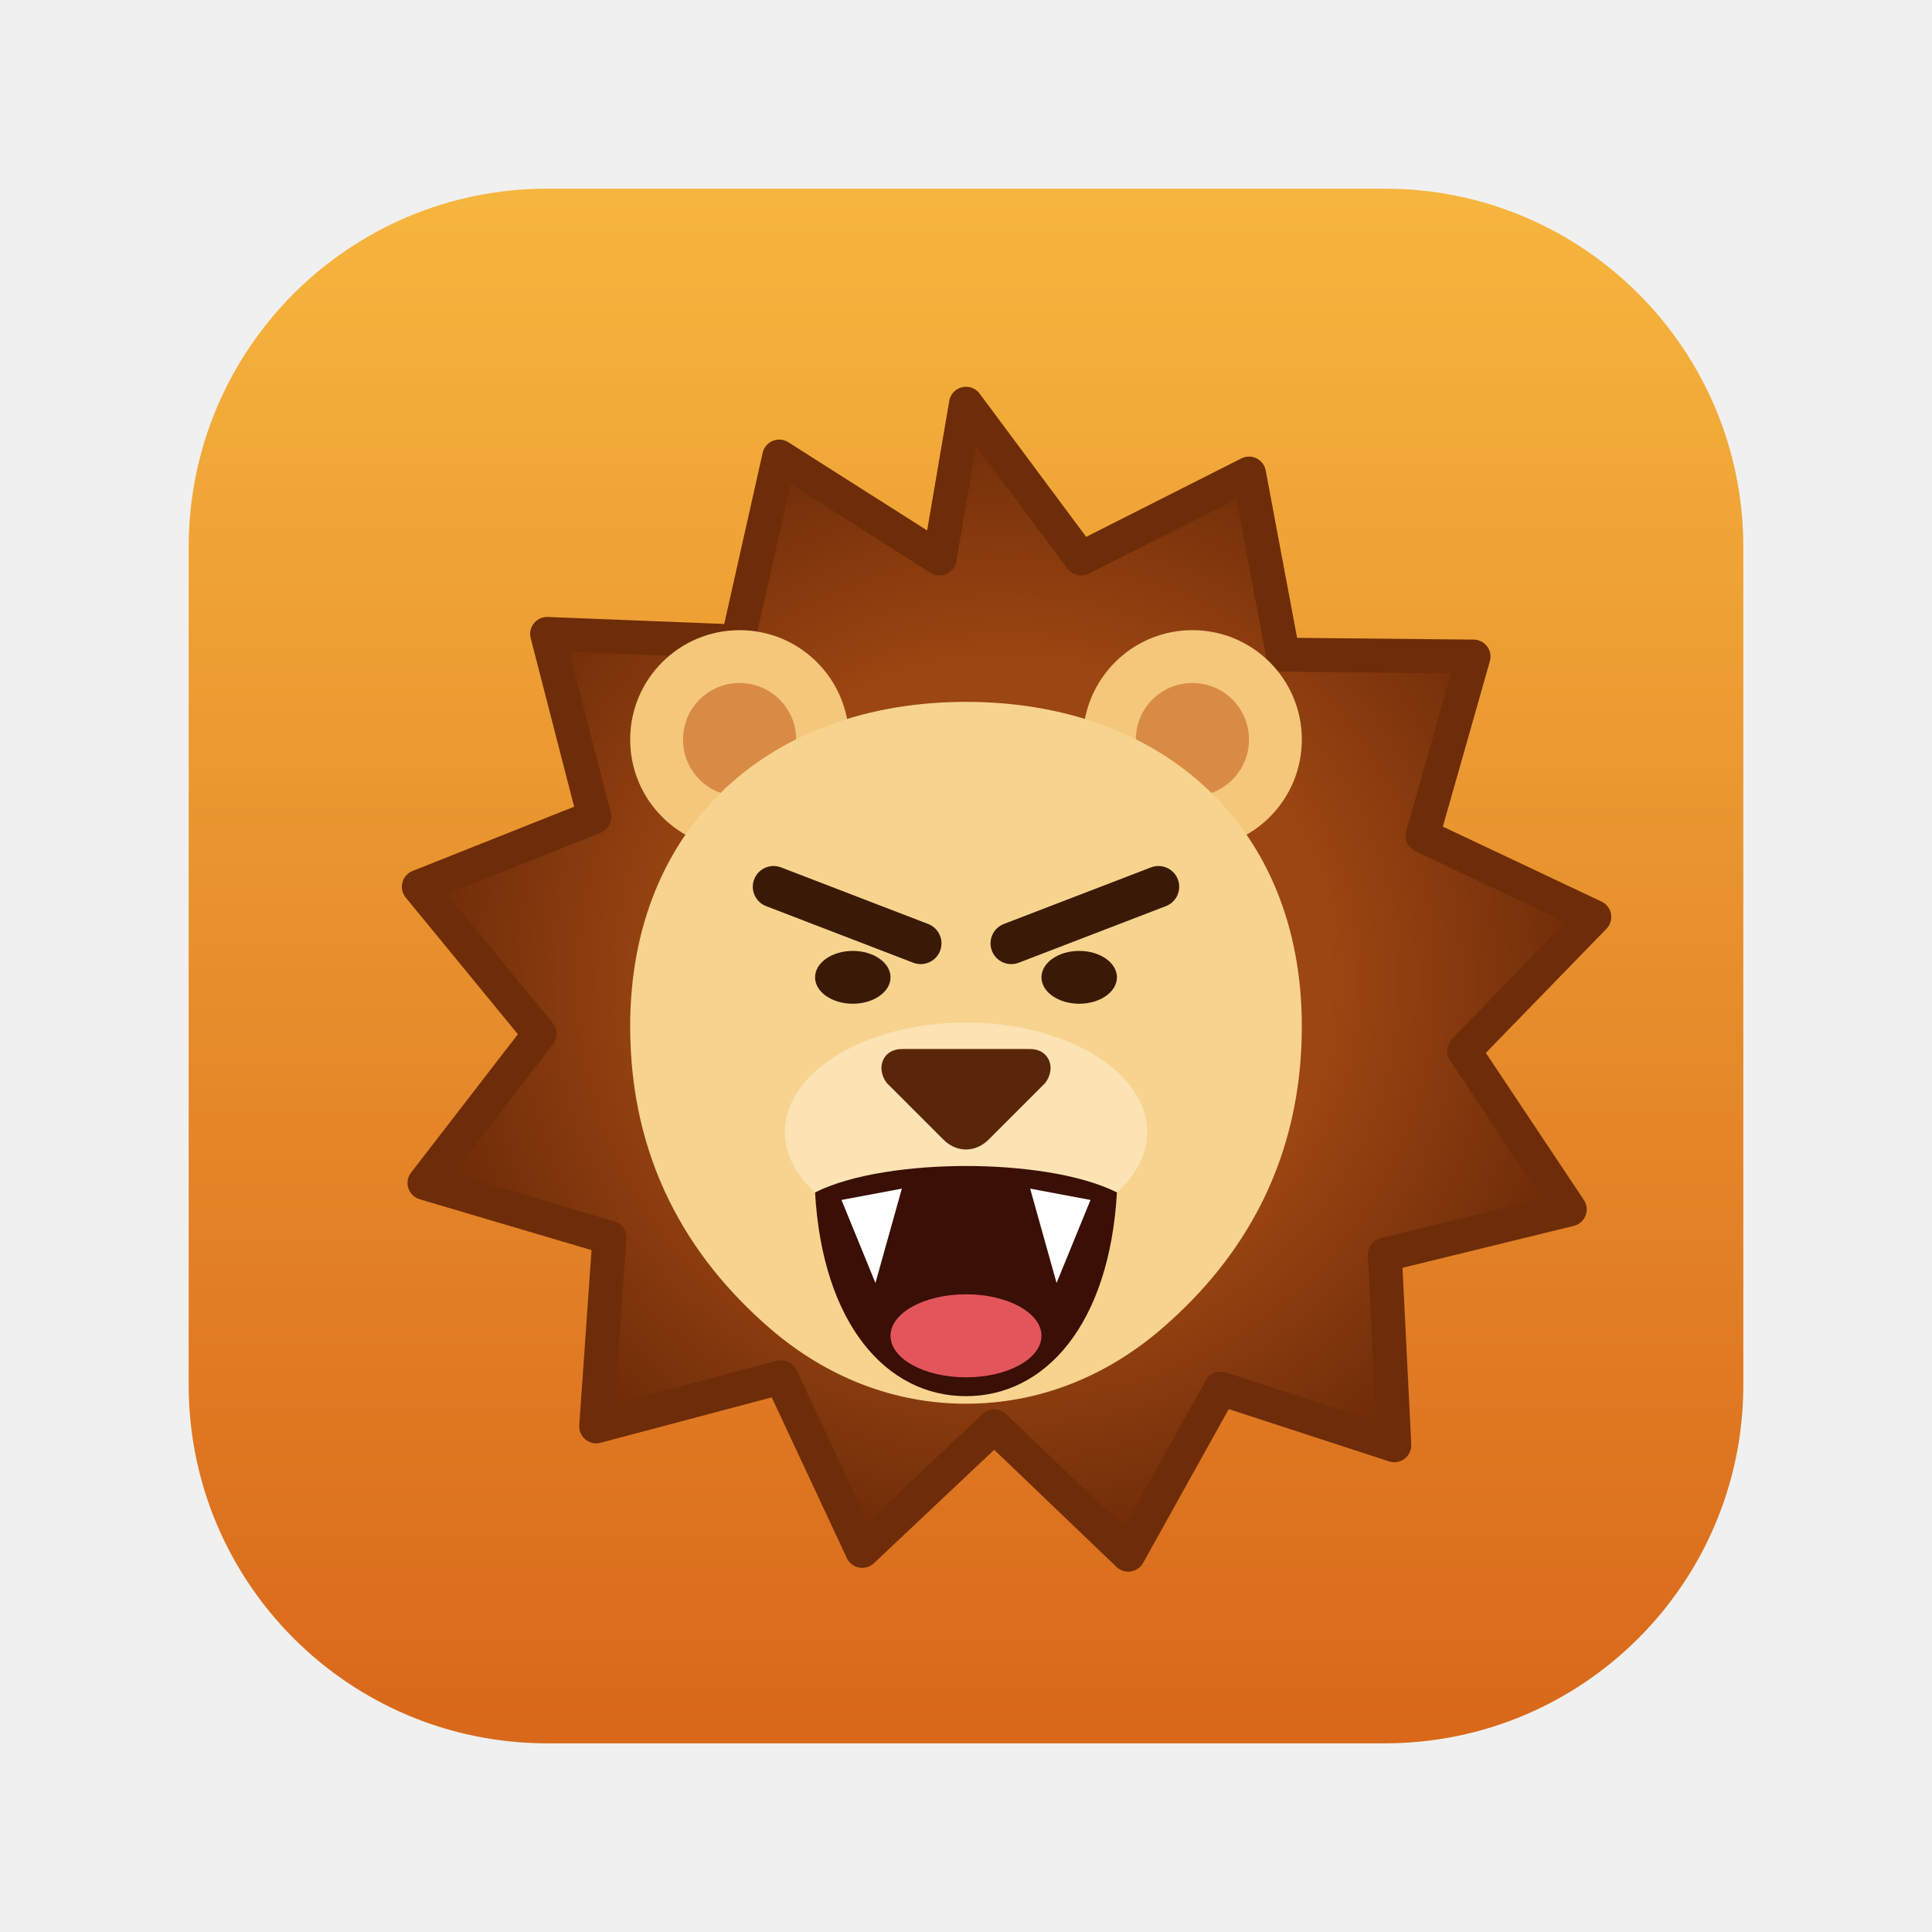
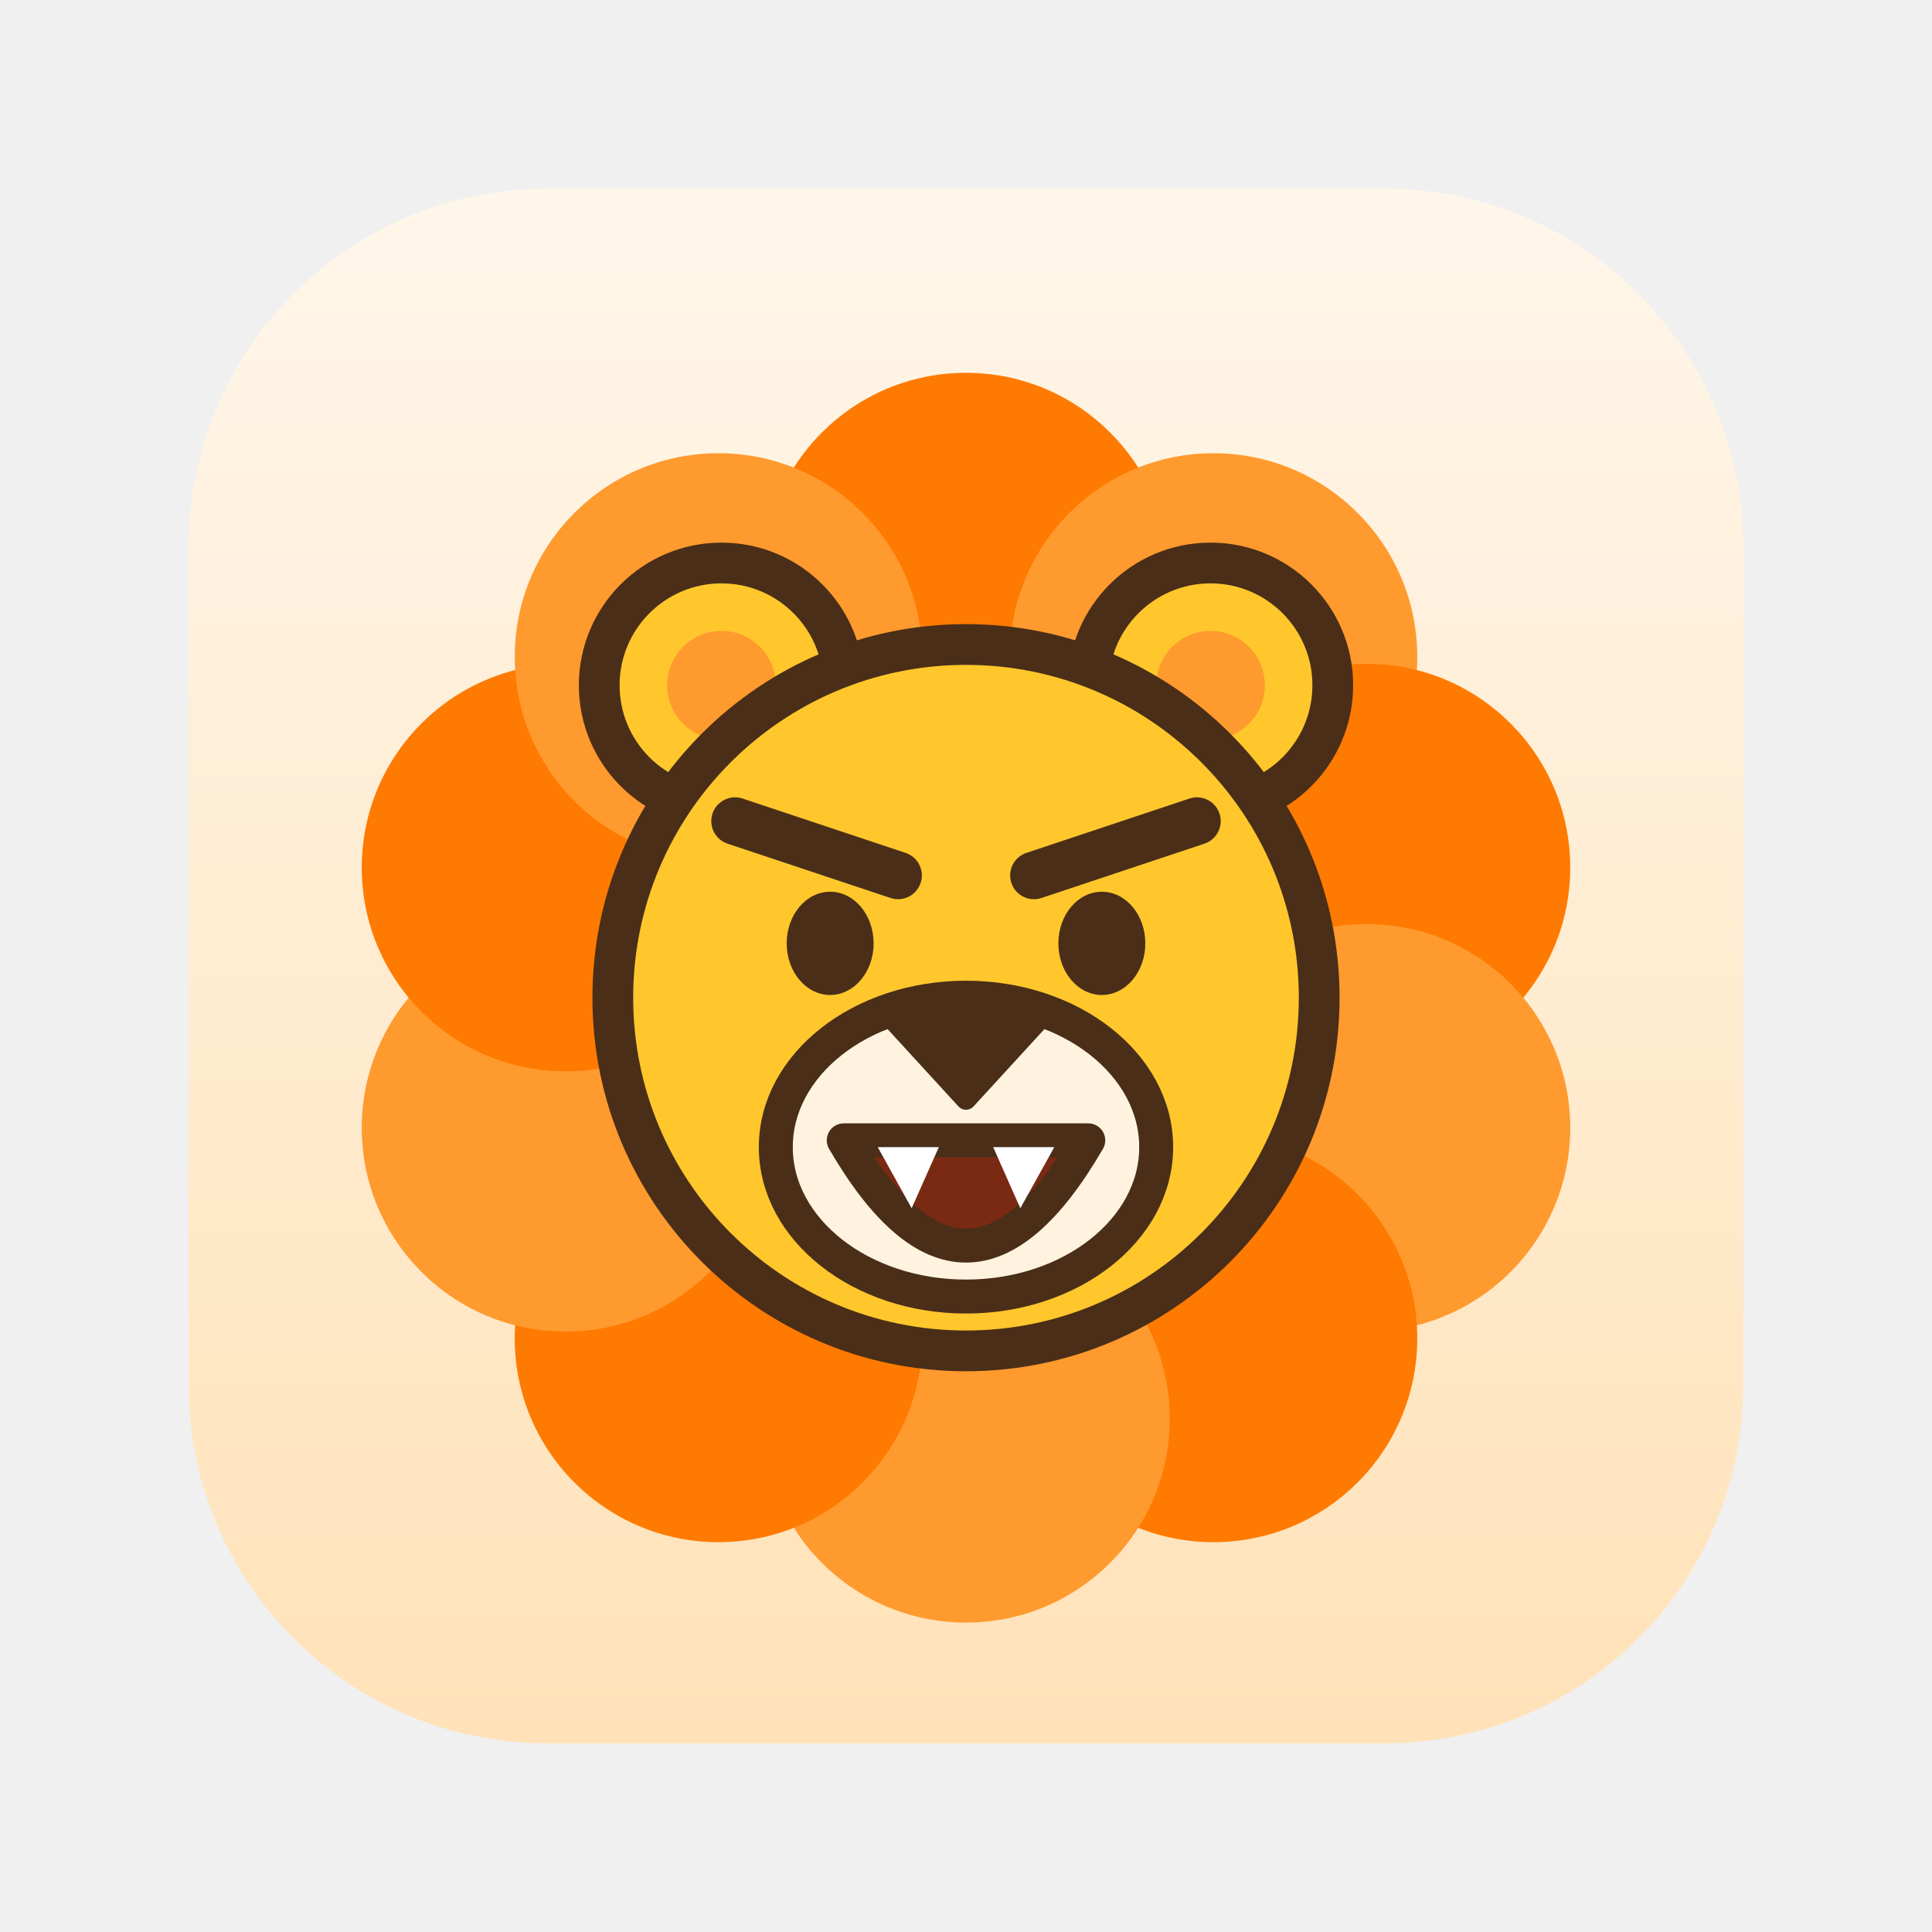
<svg xmlns="http://www.w3.org/2000/svg" viewBox="0 0 1024 1024">
  <defs>
-     <linearGradient id="sky" x1="0" y1="0" x2="0" y2="1">
-       <stop offset="0" stop-color="#F6B53E" />
-       <stop offset="1" stop-color="#D9681A" />
+     <linearGradient id="tile" x1="0" y1="0" x2="0" y2="1">
+       <stop offset="0" stop-color="#FFF6EA" />
+       <stop offset="1" stop-color="#FFE2B8" />
    </linearGradient>
-     <radialGradient id="mane" cx="0.5" cy="0.5" r="0.5">
-       <stop offset="0.55" stop-color="#9C4612" />
-       <stop offset="1" stop-color="#6E2C08" />
-     </radialGradient>
  </defs>
-   <rect x="100" y="100" width="824" height="824" rx="190" fill="url(#sky)" />
-   <polygon fill="url(#mane)" stroke="#6E2C08" stroke-width="18" stroke-linejoin="round" points="512,214 573,296 662,251 680,347 781,348 754,443 845,486 776,557 832,641 734,665 739,766 647,736 598,824 527,756 457,822 414,730 316,756 323,656 225,627 286,548 222,470 315,433 290,336 391,340 413,242 498,296" />
-   <circle cx="392" cy="392" r="58" fill="#F4C77A" />
-   <circle cx="632" cy="392" r="58" fill="#F4C77A" />
-   <circle cx="392" cy="392" r="30" fill="#D98B45" />
-   <circle cx="632" cy="392" r="30" fill="#D98B45" />
-   <path fill="#F7D38E" d="M512 372c104 0 178 66 178 172 0 70-30 122-74 160-30 26-66 40-104 40s-74-14-104-40c-44-38-74-90-74-160 0-106 74-172 178-172z" />
-   <path d="M410 470l78 30M614 470l-78 30" stroke="#3A1A06" stroke-width="22" stroke-linecap="round" />
-   <ellipse cx="452" cy="518" rx="20" ry="14" fill="#3A1A06" />
-   <ellipse cx="572" cy="518" rx="20" ry="14" fill="#3A1A06" />
-   <ellipse cx="512" cy="600" rx="96" ry="58" fill="#FBE3B4" />
-   <path d="M478 556h68c10 0 14 10 8 18l-30 30c-7 7-17 7-24 0l-30-30c-6-8-2-18 8-18z" fill="#5A260A" />
-   <path d="M432 632c20-10 52-14 80-14s60 4 80 14c-4 70-38 108-80 108s-76-38-80-108z" fill="#3A0F05" />
-   <path d="M446 636l18 44 14-50zM578 636l-18 44-14-50z" fill="#FFFFFF" />
-   <ellipse cx="512" cy="708" rx="40" ry="22" fill="#E2565B" />
+   <rect x="100" y="100" width="824" height="824" rx="190" fill="url(#tile)" />
+   <g transform="translate(152 140) scale(7.2)">
+     <circle cx="50.00" cy="23.00" r="15" fill="#FF7A00" />
+     <circle cx="68.22" cy="28.92" r="15" fill="#FF9A2E" />
+     <circle cx="79.48" cy="44.42" r="15" fill="#FF7A00" />
+     <circle cx="79.48" cy="63.58" r="15" fill="#FF9A2E" />
+     <circle cx="68.22" cy="79.08" r="15" fill="#FF7A00" />
+     <circle cx="50.00" cy="85.00" r="15" fill="#FF9A2E" />
+     <circle cx="31.78" cy="79.08" r="15" fill="#FF7A00" />
+     <circle cx="20.52" cy="63.58" r="15" fill="#FF9A2E" />
+     <circle cx="20.52" cy="44.42" r="15" fill="#FF7A00" />
+     <circle cx="31.78" cy="28.92" r="15" fill="#FF9A2E" />
+     <circle cx="32" cy="31" r="9" fill="#FFC72C" stroke="#4A2E18" stroke-width="3" />
+     <circle cx="68" cy="31" r="9" fill="#FFC72C" stroke="#4A2E18" stroke-width="3" />
+     <circle cx="32" cy="31" r="4" fill="#FF9A2E" />
+     <circle cx="68" cy="31" r="4" fill="#FF9A2E" />
+     <circle cx="50" cy="54" r="26" fill="#FFC72C" stroke="#4A2E18" stroke-width="3" />
+     <path d="M33 41 L45 45 M67 41 L55 45" stroke="#4A2E18" stroke-width="3.5" stroke-linecap="round" />
+     <ellipse cx="40" cy="50" rx="3.2" ry="3.8" fill="#4A2E18" />
+     <ellipse cx="60" cy="50" rx="3.2" ry="3.8" fill="#4A2E18" />
+     <ellipse cx="50" cy="65" rx="14" ry="11" fill="#FFF3E0" stroke="#4A2E18" stroke-width="2.5" />
+     <path d="M44.5 55.5 h11 l-5.5 6 z" fill="#4A2E18" stroke="#4A2E18" stroke-width="1.5" stroke-linejoin="round" />
+     <path d="M41 64.5 Q50 80 59 64.5 Z" fill="#7A2A12" stroke="#4A2E18" stroke-width="2.5" stroke-linejoin="round" />
+     <path d="M43.5 65 l2.5 4.5 l2-4.5 z M52 65 l2 4.5 l2.5-4.5 z" fill="#FFFFFF" />
+   </g>
</svg>
